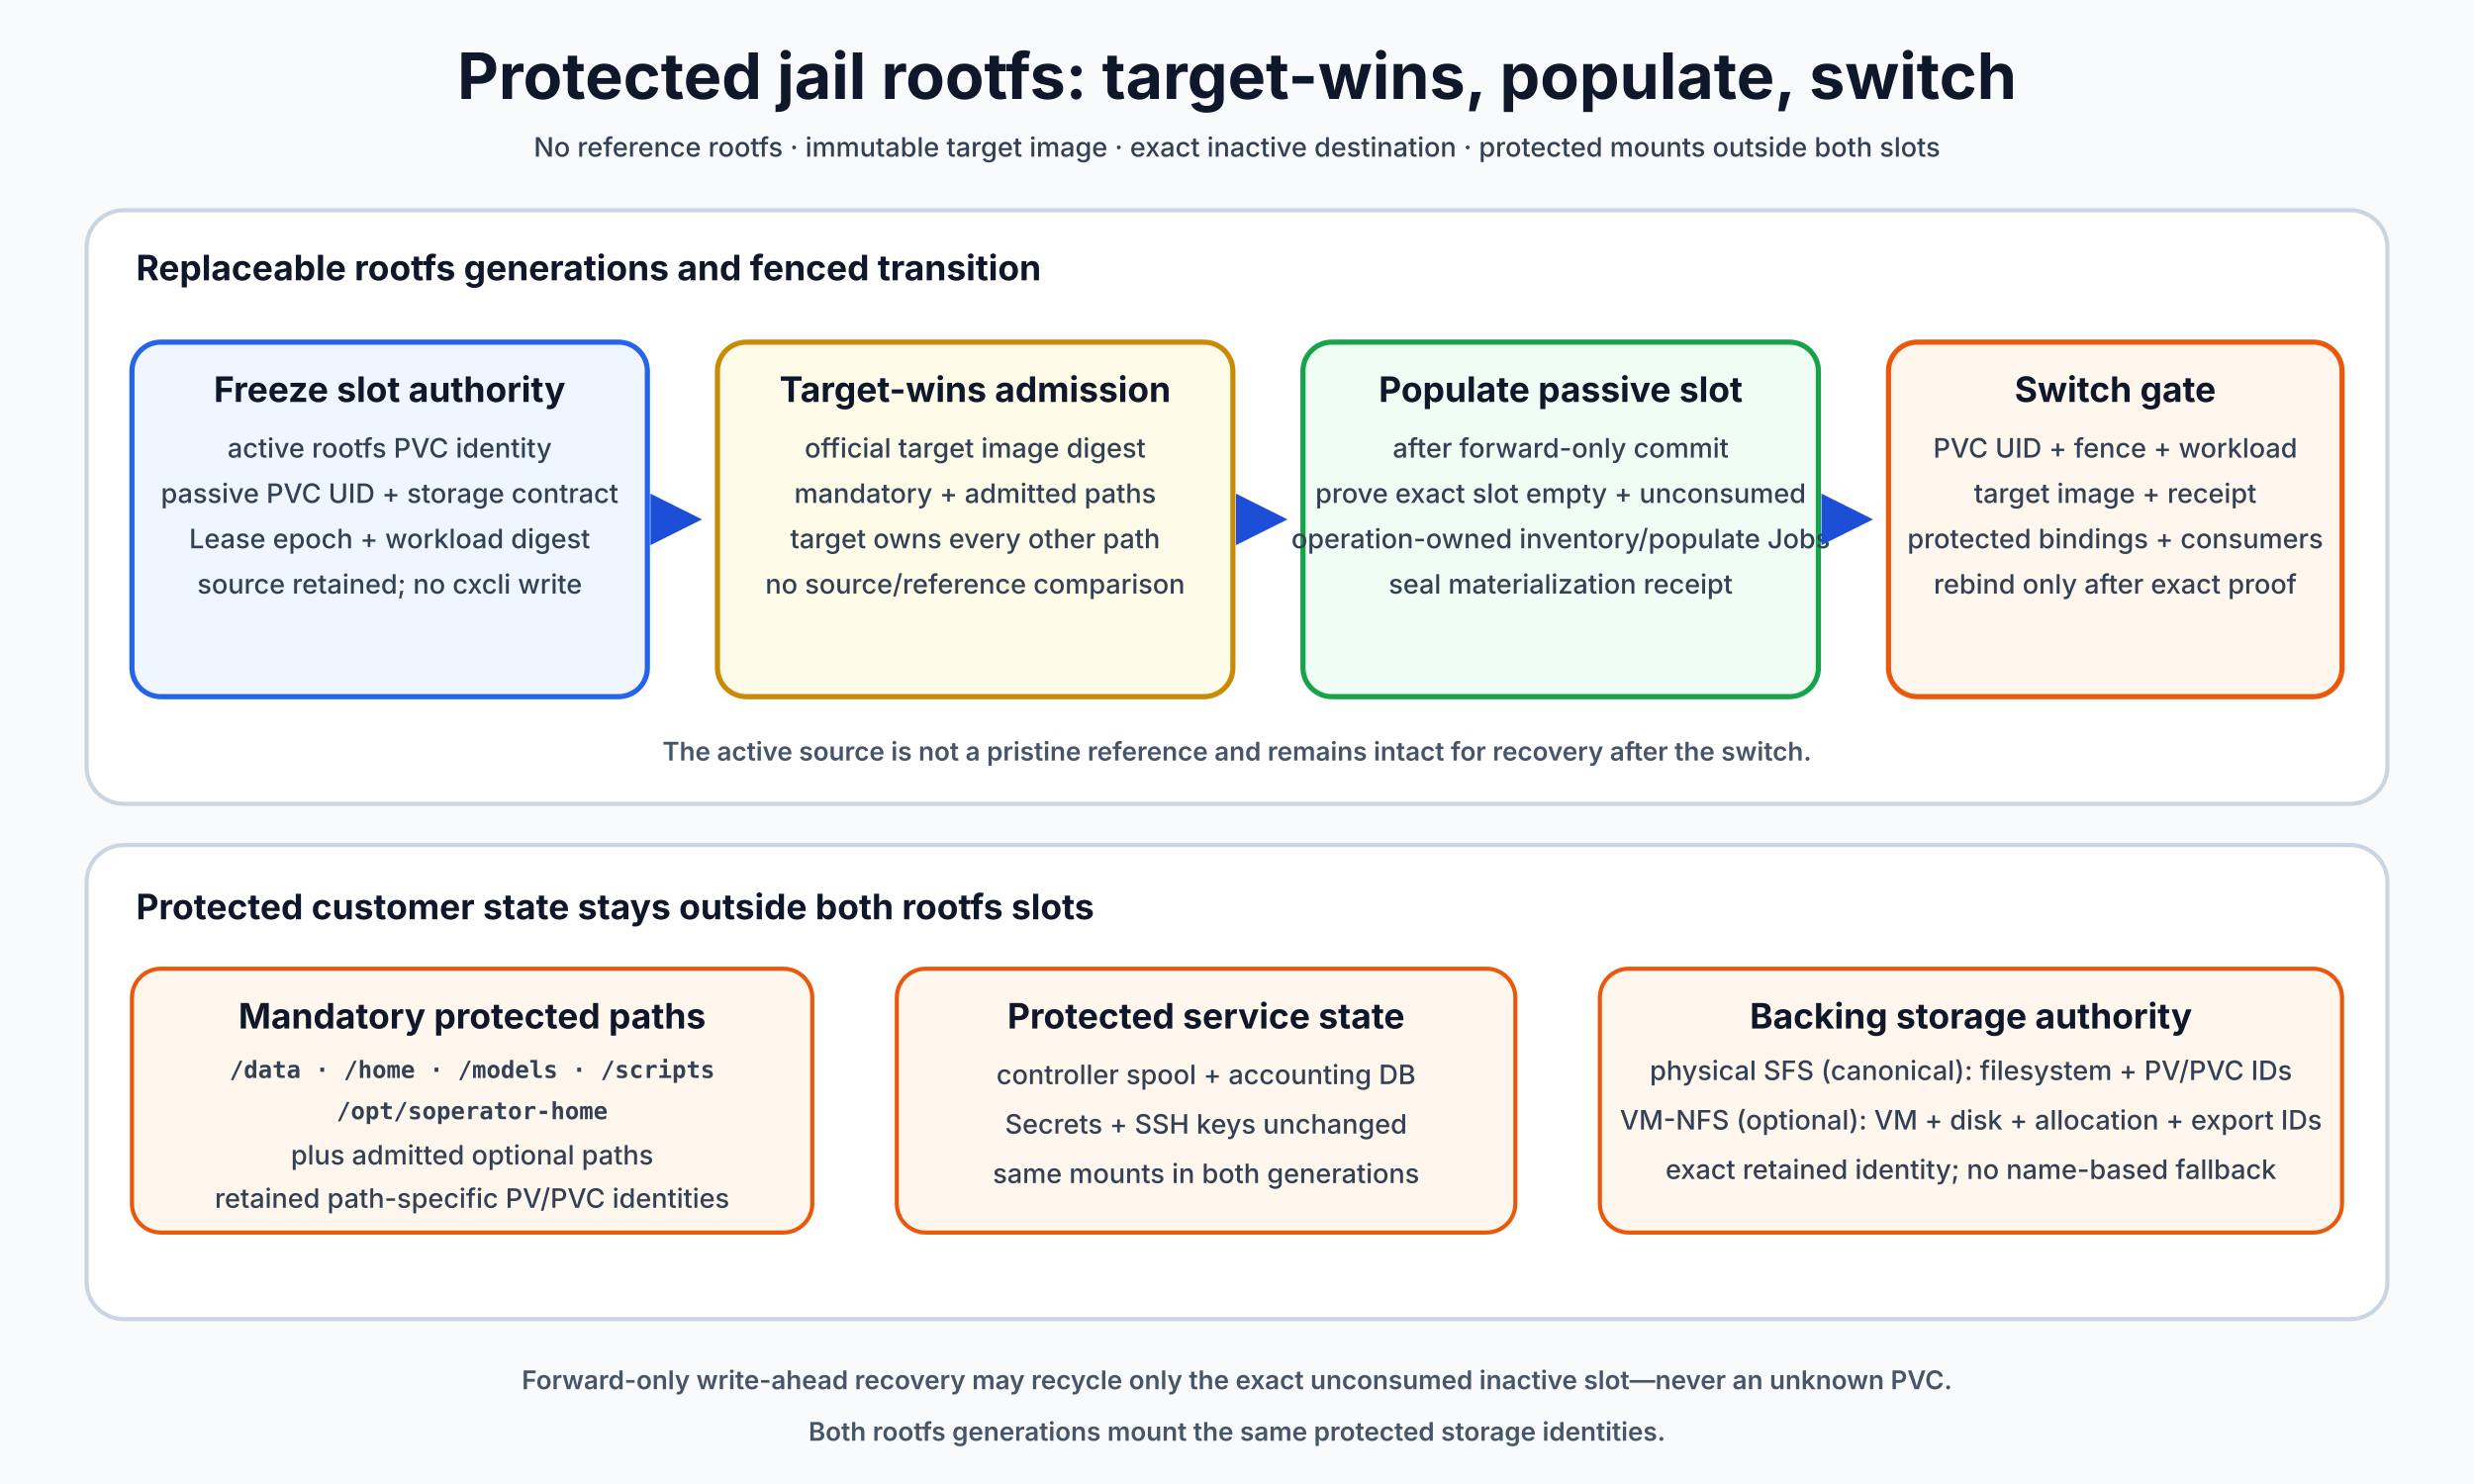
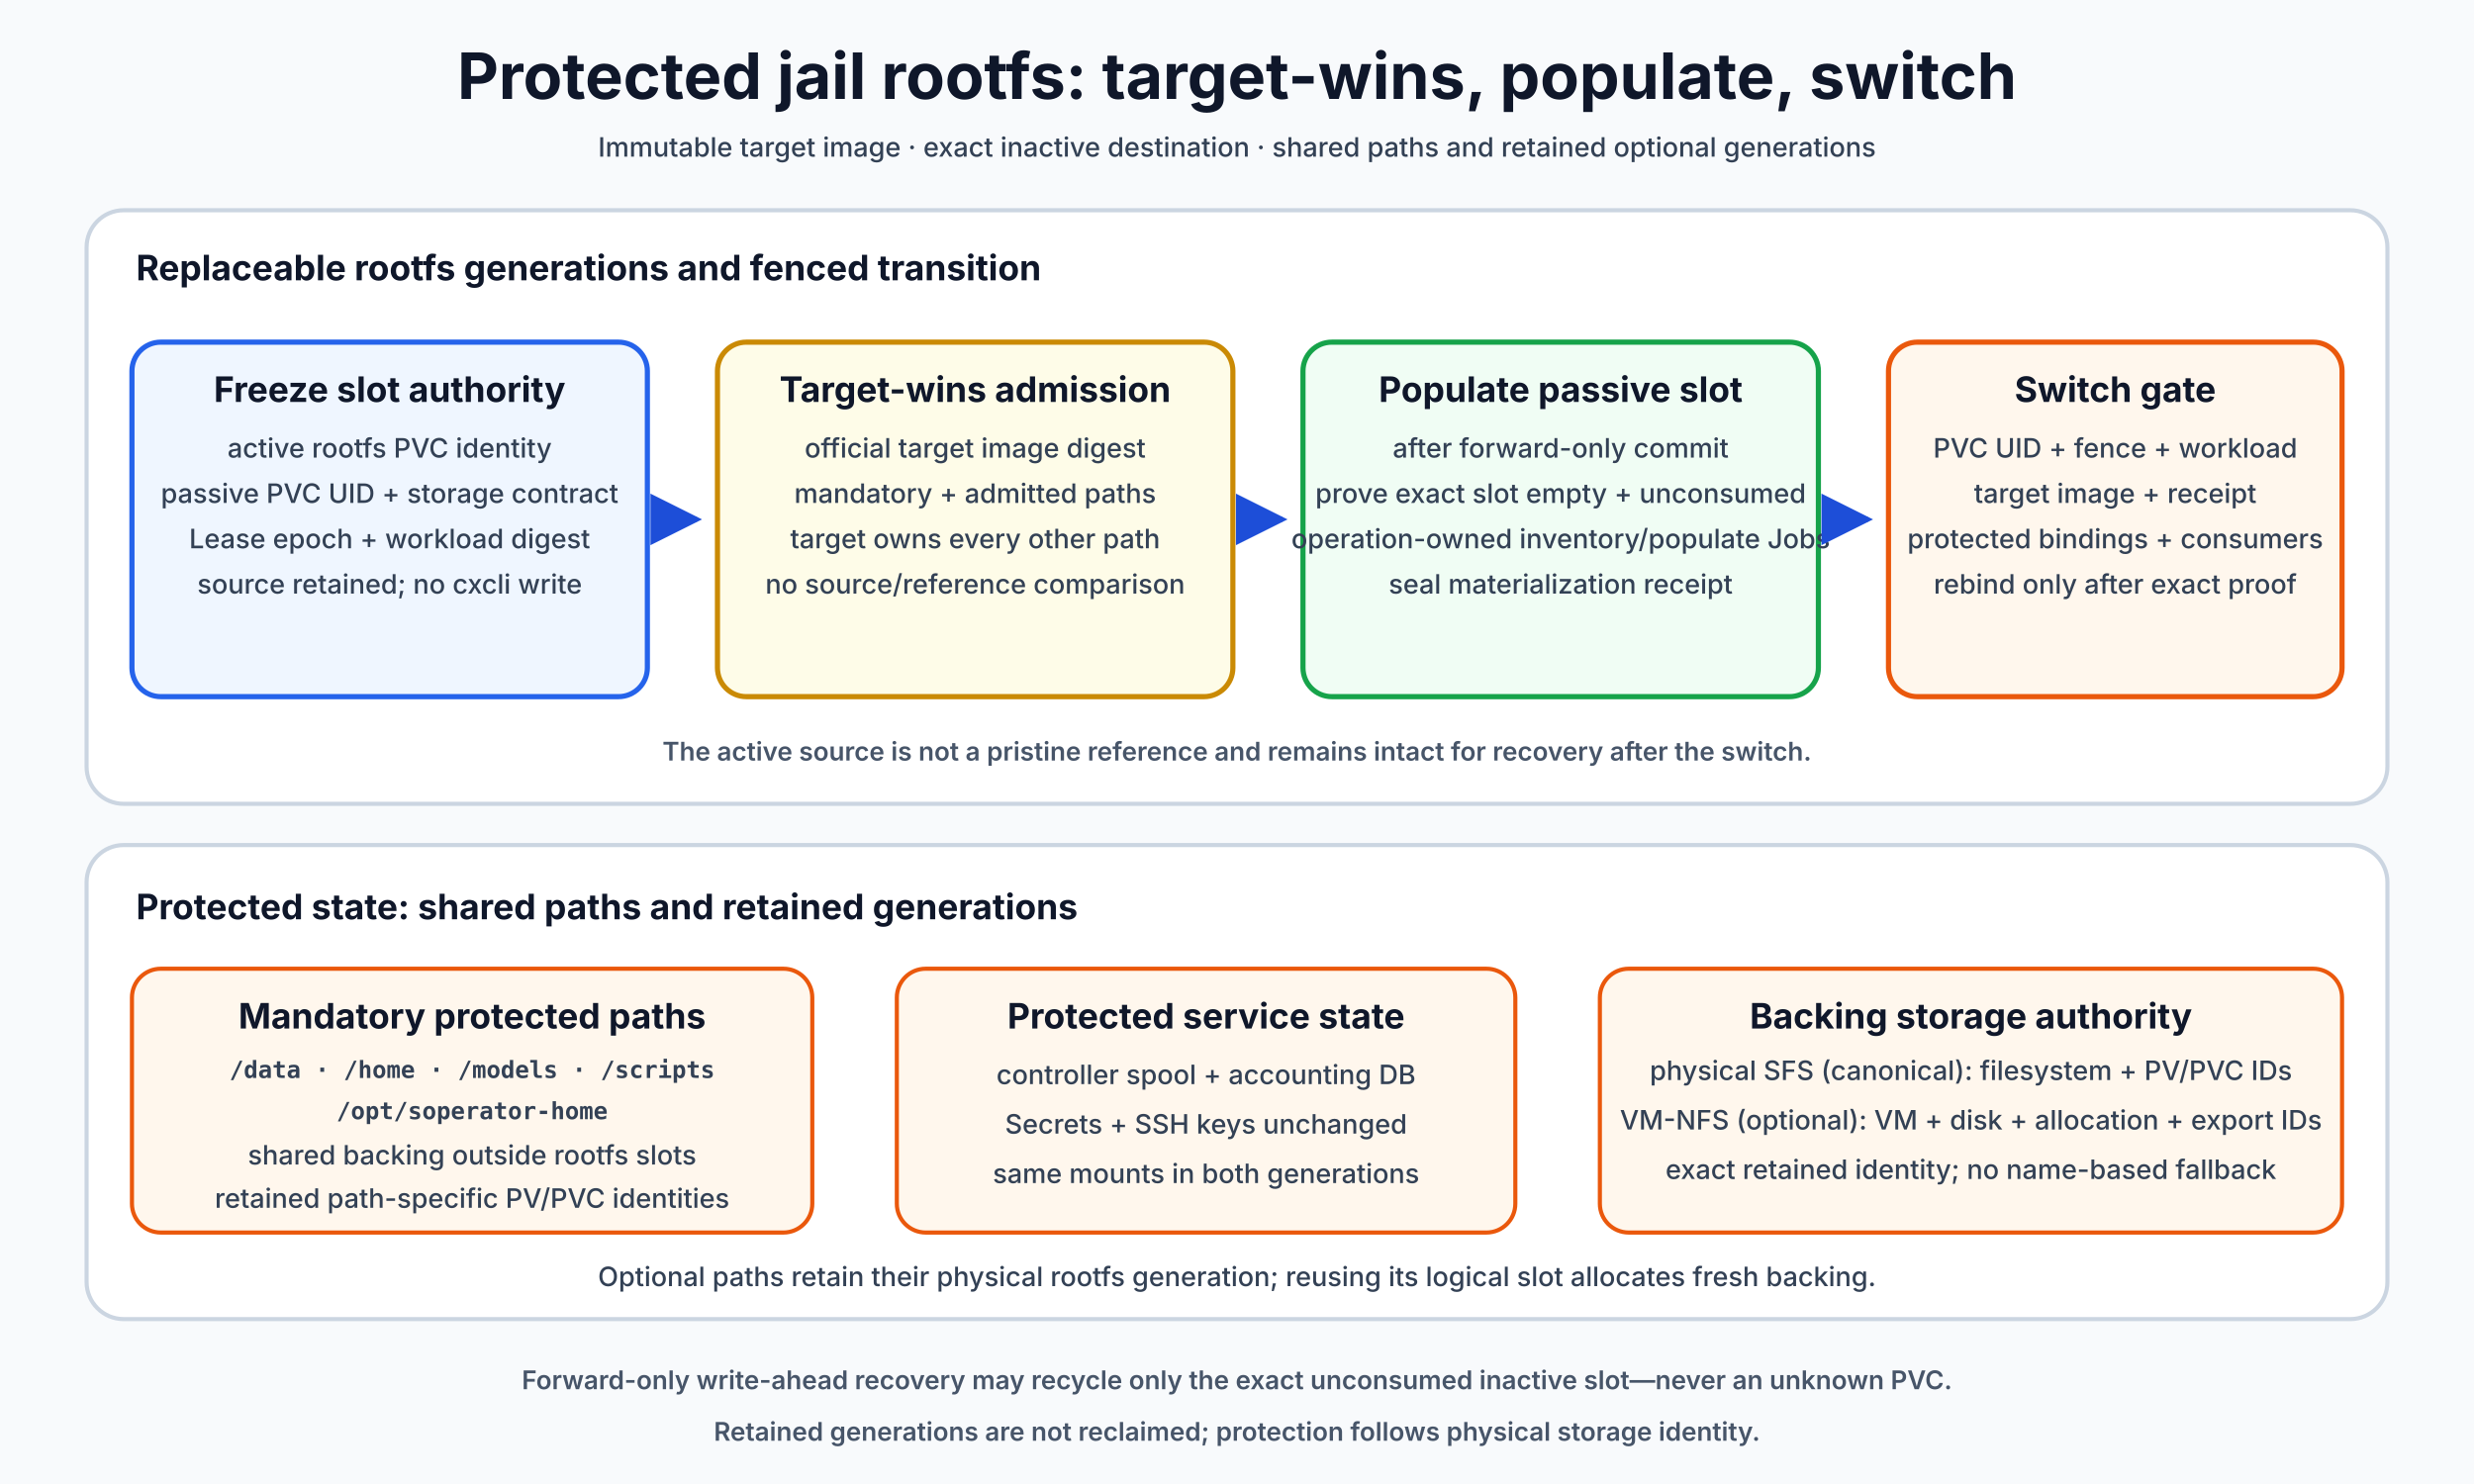
<svg xmlns="http://www.w3.org/2000/svg" width="1200" height="720" viewBox="0 0 1200 720" role="img" aria-labelledby="title desc">
  <defs>
    <marker id="arrow" markerWidth="10" markerHeight="10" refX="9" refY="5" orient="auto">
      <path d="M0 0L10 5L0 10Z" fill="#1d4ed8" />
    </marker>
    <style>.bg{fill:#f8fafc}.panel{fill:#fff;stroke:#cbd5e1;stroke-width:2}.identity{fill:#eff6ff;stroke:#2563eb;stroke-width:2.5}.decision{fill:#fefce8;stroke:#ca8a04;stroke-width:2.5}.passive{fill:#f0fdf4;stroke:#16a34a;stroke-width:2.5}.switch{fill:#fff7ed;stroke:#ea580c;stroke-width:2.5}.data{fill:#fff7ed;stroke:#ea580c;stroke-width:2}.title{font:700 31px Inter,Arial,sans-serif;fill:#0f172a}.head{font:700 17px Inter,Arial,sans-serif;fill:#0f172a}.body{font:500 13px Inter,Arial,sans-serif;fill:#334155}.small{font:600 11.5px ui-monospace,SFMono-Regular,Menlo,monospace;fill:#334155}.flow{fill:none;stroke:#2563eb;stroke-width:2.5;marker-end:url(#arrow)}.note{font:600 12.5px Inter,Arial,sans-serif;fill:#475569}</style>
  </defs>
  <rect class="bg" width="1200" height="720" />
  <text class="title" x="600" y="48" text-anchor="middle">Protected jail rootfs: target-wins, populate, switch</text>
-   <text class="body" x="600" y="76" text-anchor="middle">No reference rootfs · immutable target image · exact inactive destination · protected mounts outside both slots</text>
+   <text class="body" x="600" y="76" text-anchor="middle">Immutable target image · exact inactive destination · shared paths and retained optional generations</text>
  <rect class="panel" x="42" y="102" width="1116" height="288" rx="18" />
  <text class="head" x="66" y="136">Replaceable rootfs generations and fenced transition</text>
  <rect class="identity" x="64" y="166" width="250" height="172" rx="14" />
  <text class="head" x="189" y="195" text-anchor="middle">Freeze slot authority</text>
  <text class="body" x="189" y="222" text-anchor="middle">active rootfs PVC identity</text>
  <text class="body" x="189" y="244" text-anchor="middle">passive PVC UID + storage contract</text>
  <text class="body" x="189" y="266" text-anchor="middle">Lease epoch + workload digest</text>
  <text class="body" x="189" y="288" text-anchor="middle">source retained; no cxcli write</text>
  <path class="flow" d="M320 252H338" />
  <rect class="decision" x="348" y="166" width="250" height="172" rx="14" />
  <text class="head" x="473" y="195" text-anchor="middle">Target-wins admission</text>
  <text class="body" x="473" y="222" text-anchor="middle">official target image digest</text>
  <text class="body" x="473" y="244" text-anchor="middle">mandatory + admitted paths</text>
  <text class="body" x="473" y="266" text-anchor="middle">target owns every other path</text>
  <text class="body" x="473" y="288" text-anchor="middle">no source/reference comparison</text>
  <path class="flow" d="M604 252H622" />
  <rect class="passive" x="632" y="166" width="250" height="172" rx="14" />
  <text class="head" x="757" y="195" text-anchor="middle">Populate passive slot</text>
  <text class="body" x="757" y="222" text-anchor="middle">after forward-only commit</text>
  <text class="body" x="757" y="244" text-anchor="middle">prove exact slot empty + unconsumed</text>
  <text class="body" x="757" y="266" text-anchor="middle">operation-owned inventory/populate Jobs</text>
  <text class="body" x="757" y="288" text-anchor="middle">seal materialization receipt</text>
  <path class="flow" d="M888 252H906" />
  <rect class="switch" x="916" y="166" width="220" height="172" rx="14" />
  <text class="head" x="1026" y="195" text-anchor="middle">Switch gate</text>
  <text class="body" x="1026" y="222" text-anchor="middle">PVC UID + fence + workload</text>
  <text class="body" x="1026" y="244" text-anchor="middle">target image + receipt</text>
  <text class="body" x="1026" y="266" text-anchor="middle">protected bindings + consumers</text>
  <text class="body" x="1026" y="288" text-anchor="middle">rebind only after exact proof</text>
  <text class="note" x="600" y="369" text-anchor="middle">The active source is not a pristine reference and remains intact for recovery after the switch.</text>
  <rect class="panel" x="42" y="410" width="1116" height="230" rx="18" />
-   <text class="head" x="66" y="446">Protected customer state stays outside both rootfs slots</text>
+   <text class="head" x="66" y="446">Protected state: shared paths and retained generations</text>
  <rect class="data" x="64" y="470" width="330" height="128" rx="14" />
  <text class="head" x="229" y="499" text-anchor="middle">Mandatory protected paths</text>
  <text class="small" x="229" y="523" text-anchor="middle">/data · /home · /models · /scripts</text>
  <text class="small" x="229" y="543" text-anchor="middle">/opt/soperator-home</text>
-   <text class="body" x="229" y="565" text-anchor="middle">plus admitted optional paths</text>
+   <text class="body" x="229" y="565" text-anchor="middle">shared backing outside rootfs slots</text>
  <text class="body" x="229" y="586" text-anchor="middle">retained path-specific PV/PVC identities</text>
  <rect class="data" x="435" y="470" width="300" height="128" rx="14" />
  <text class="head" x="585" y="499" text-anchor="middle">Protected service state</text>
  <text class="body" x="585" y="526" text-anchor="middle">controller spool + accounting DB</text>
  <text class="body" x="585" y="550" text-anchor="middle">Secrets + SSH keys unchanged</text>
  <text class="body" x="585" y="574" text-anchor="middle">same mounts in both generations</text>
  <rect class="data" x="776" y="470" width="360" height="128" rx="14" />
  <text class="head" x="956" y="499" text-anchor="middle">Backing storage authority</text>
  <text class="body" x="956" y="524" text-anchor="middle">physical SFS (canonical): filesystem + PV/PVC IDs</text>
  <text class="body" x="956" y="548" text-anchor="middle">VM-NFS (optional): VM + disk + allocation + export IDs</text>
  <text class="body" x="956" y="572" text-anchor="middle">exact retained identity; no name-based fallback</text>
+   <text class="body" x="600" y="624" text-anchor="middle">Optional paths retain their physical rootfs generation; reusing its logical slot allocates fresh backing.</text>
  <text class="note" x="600" y="674" text-anchor="middle">Forward-only write-ahead recovery may recycle only the exact unconsumed inactive slot—never an unknown PVC.</text>
-   <text class="note" x="600" y="699" text-anchor="middle">Both rootfs generations mount the same protected storage identities.</text>
+   <text class="note" x="600" y="699" text-anchor="middle">Retained generations are not reclaimed; protection follows physical storage identity.</text>
</svg>
